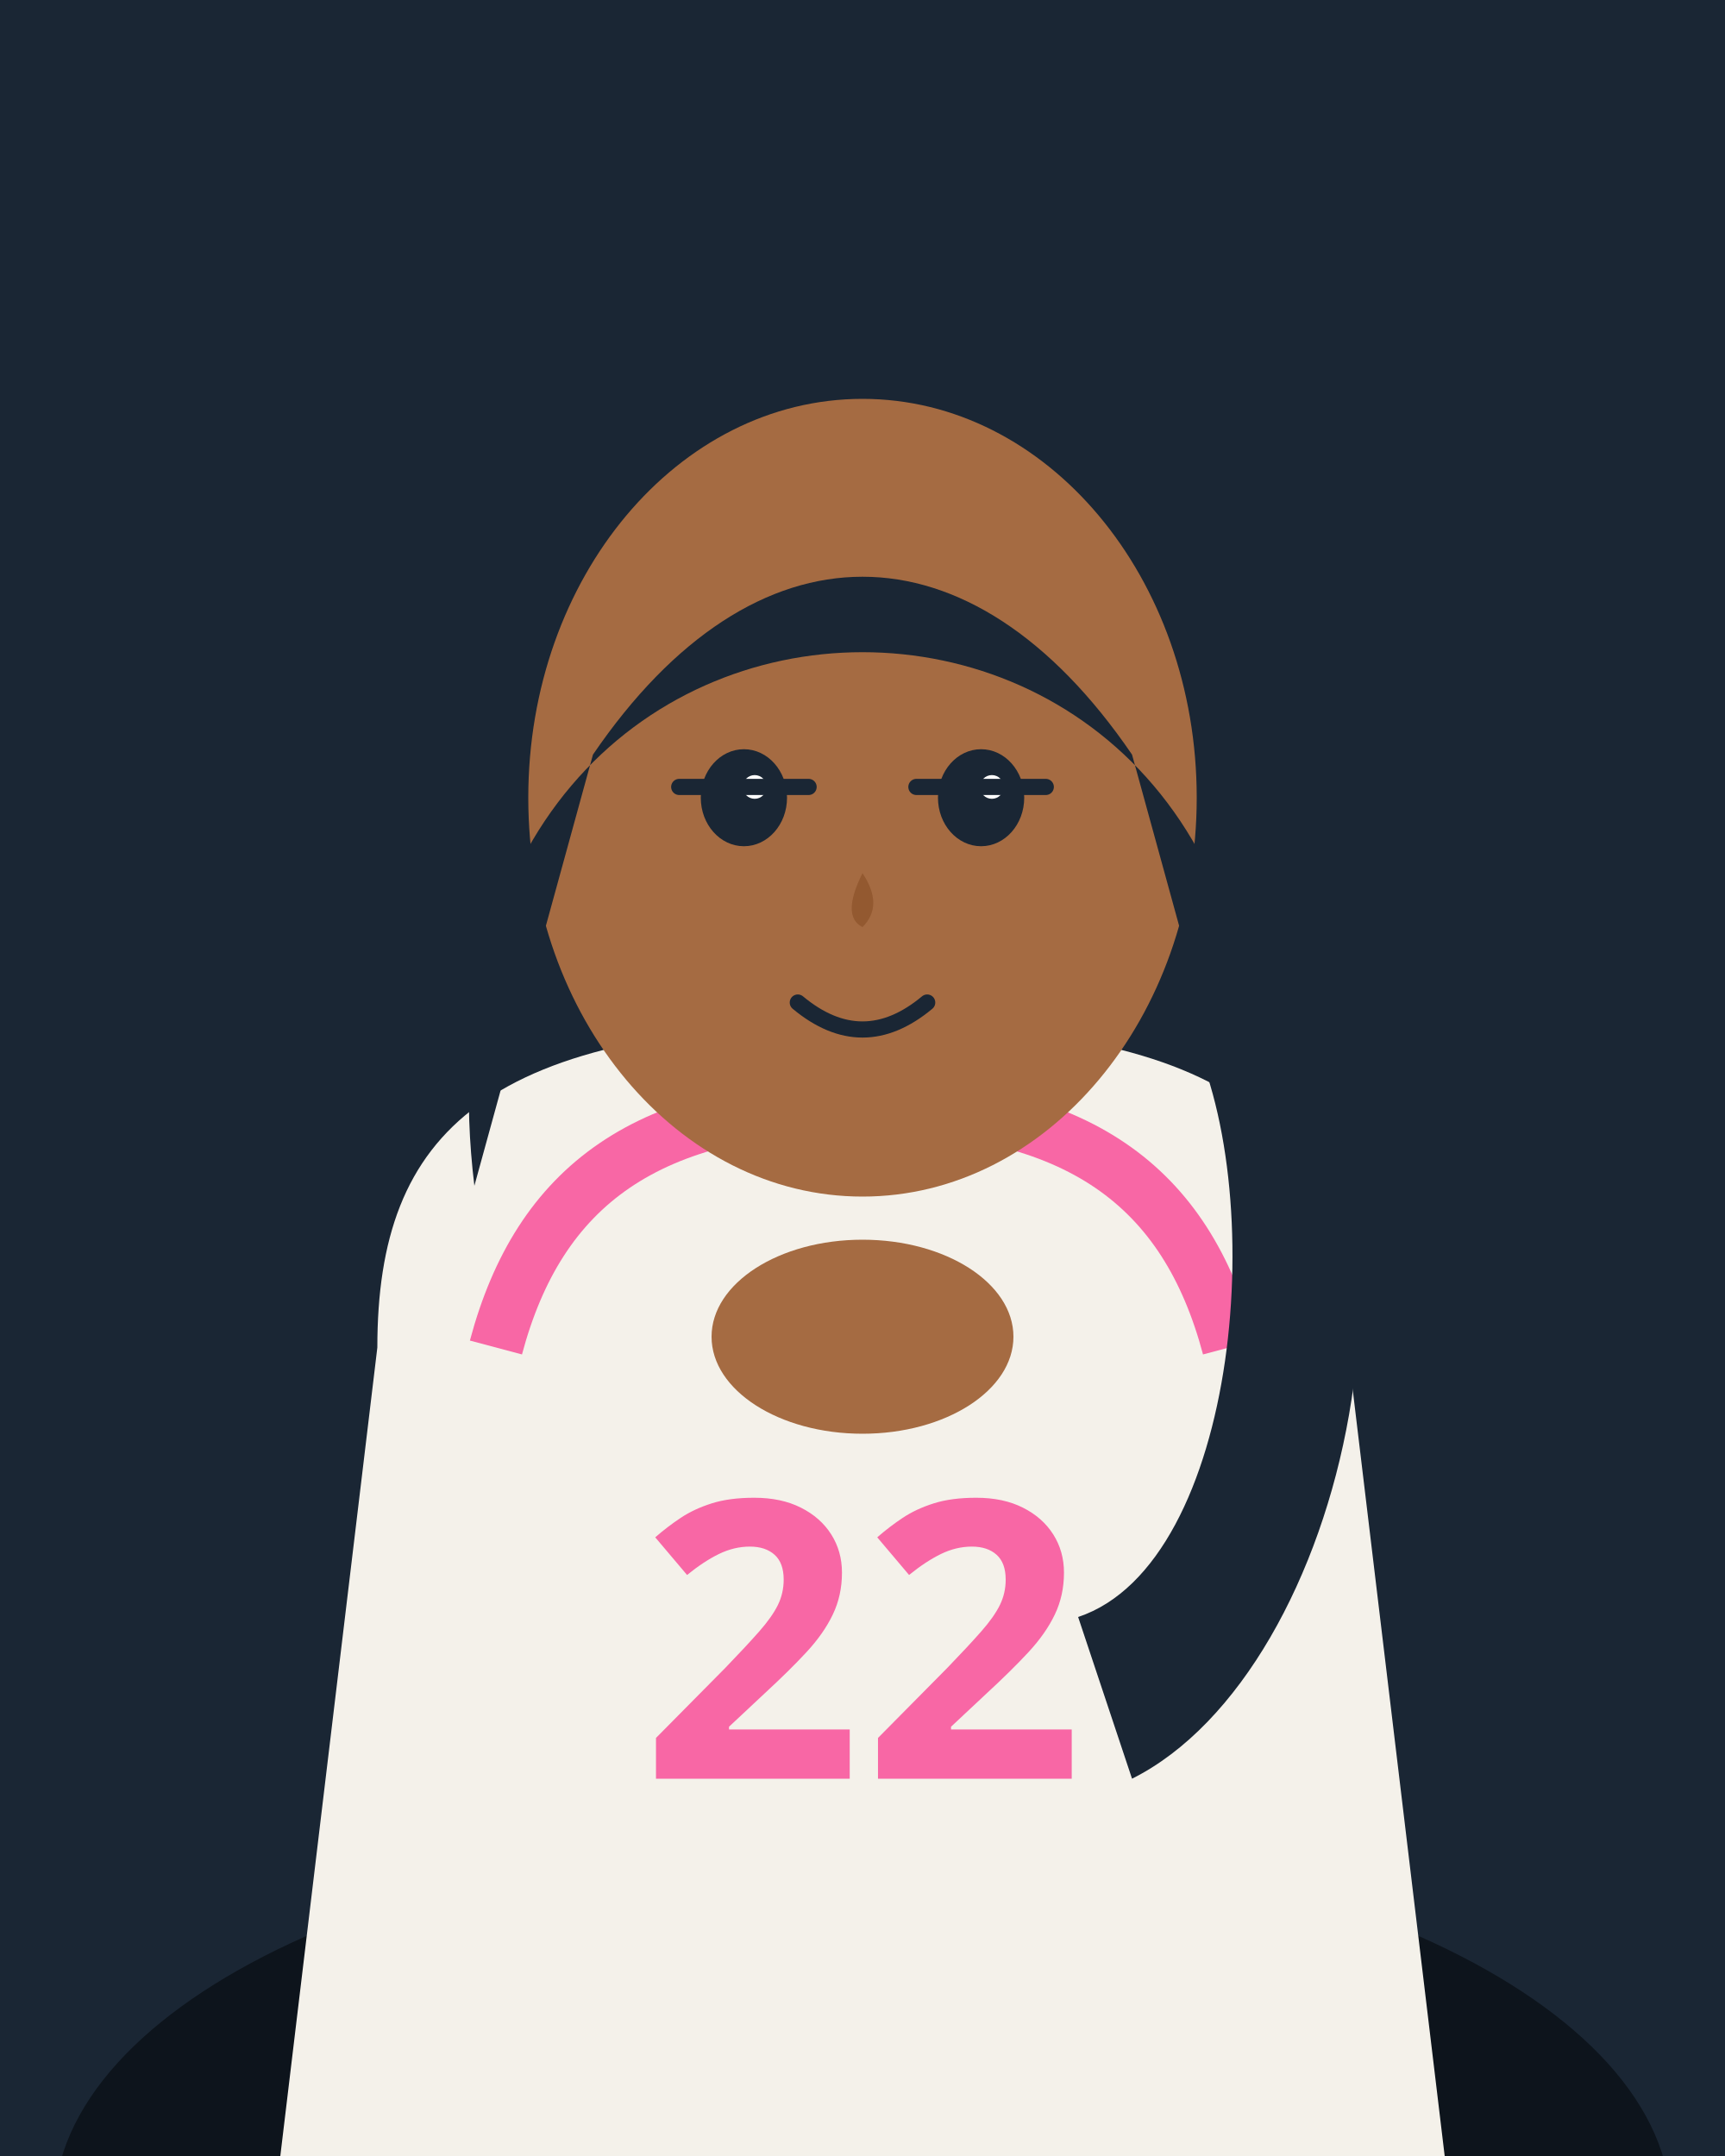
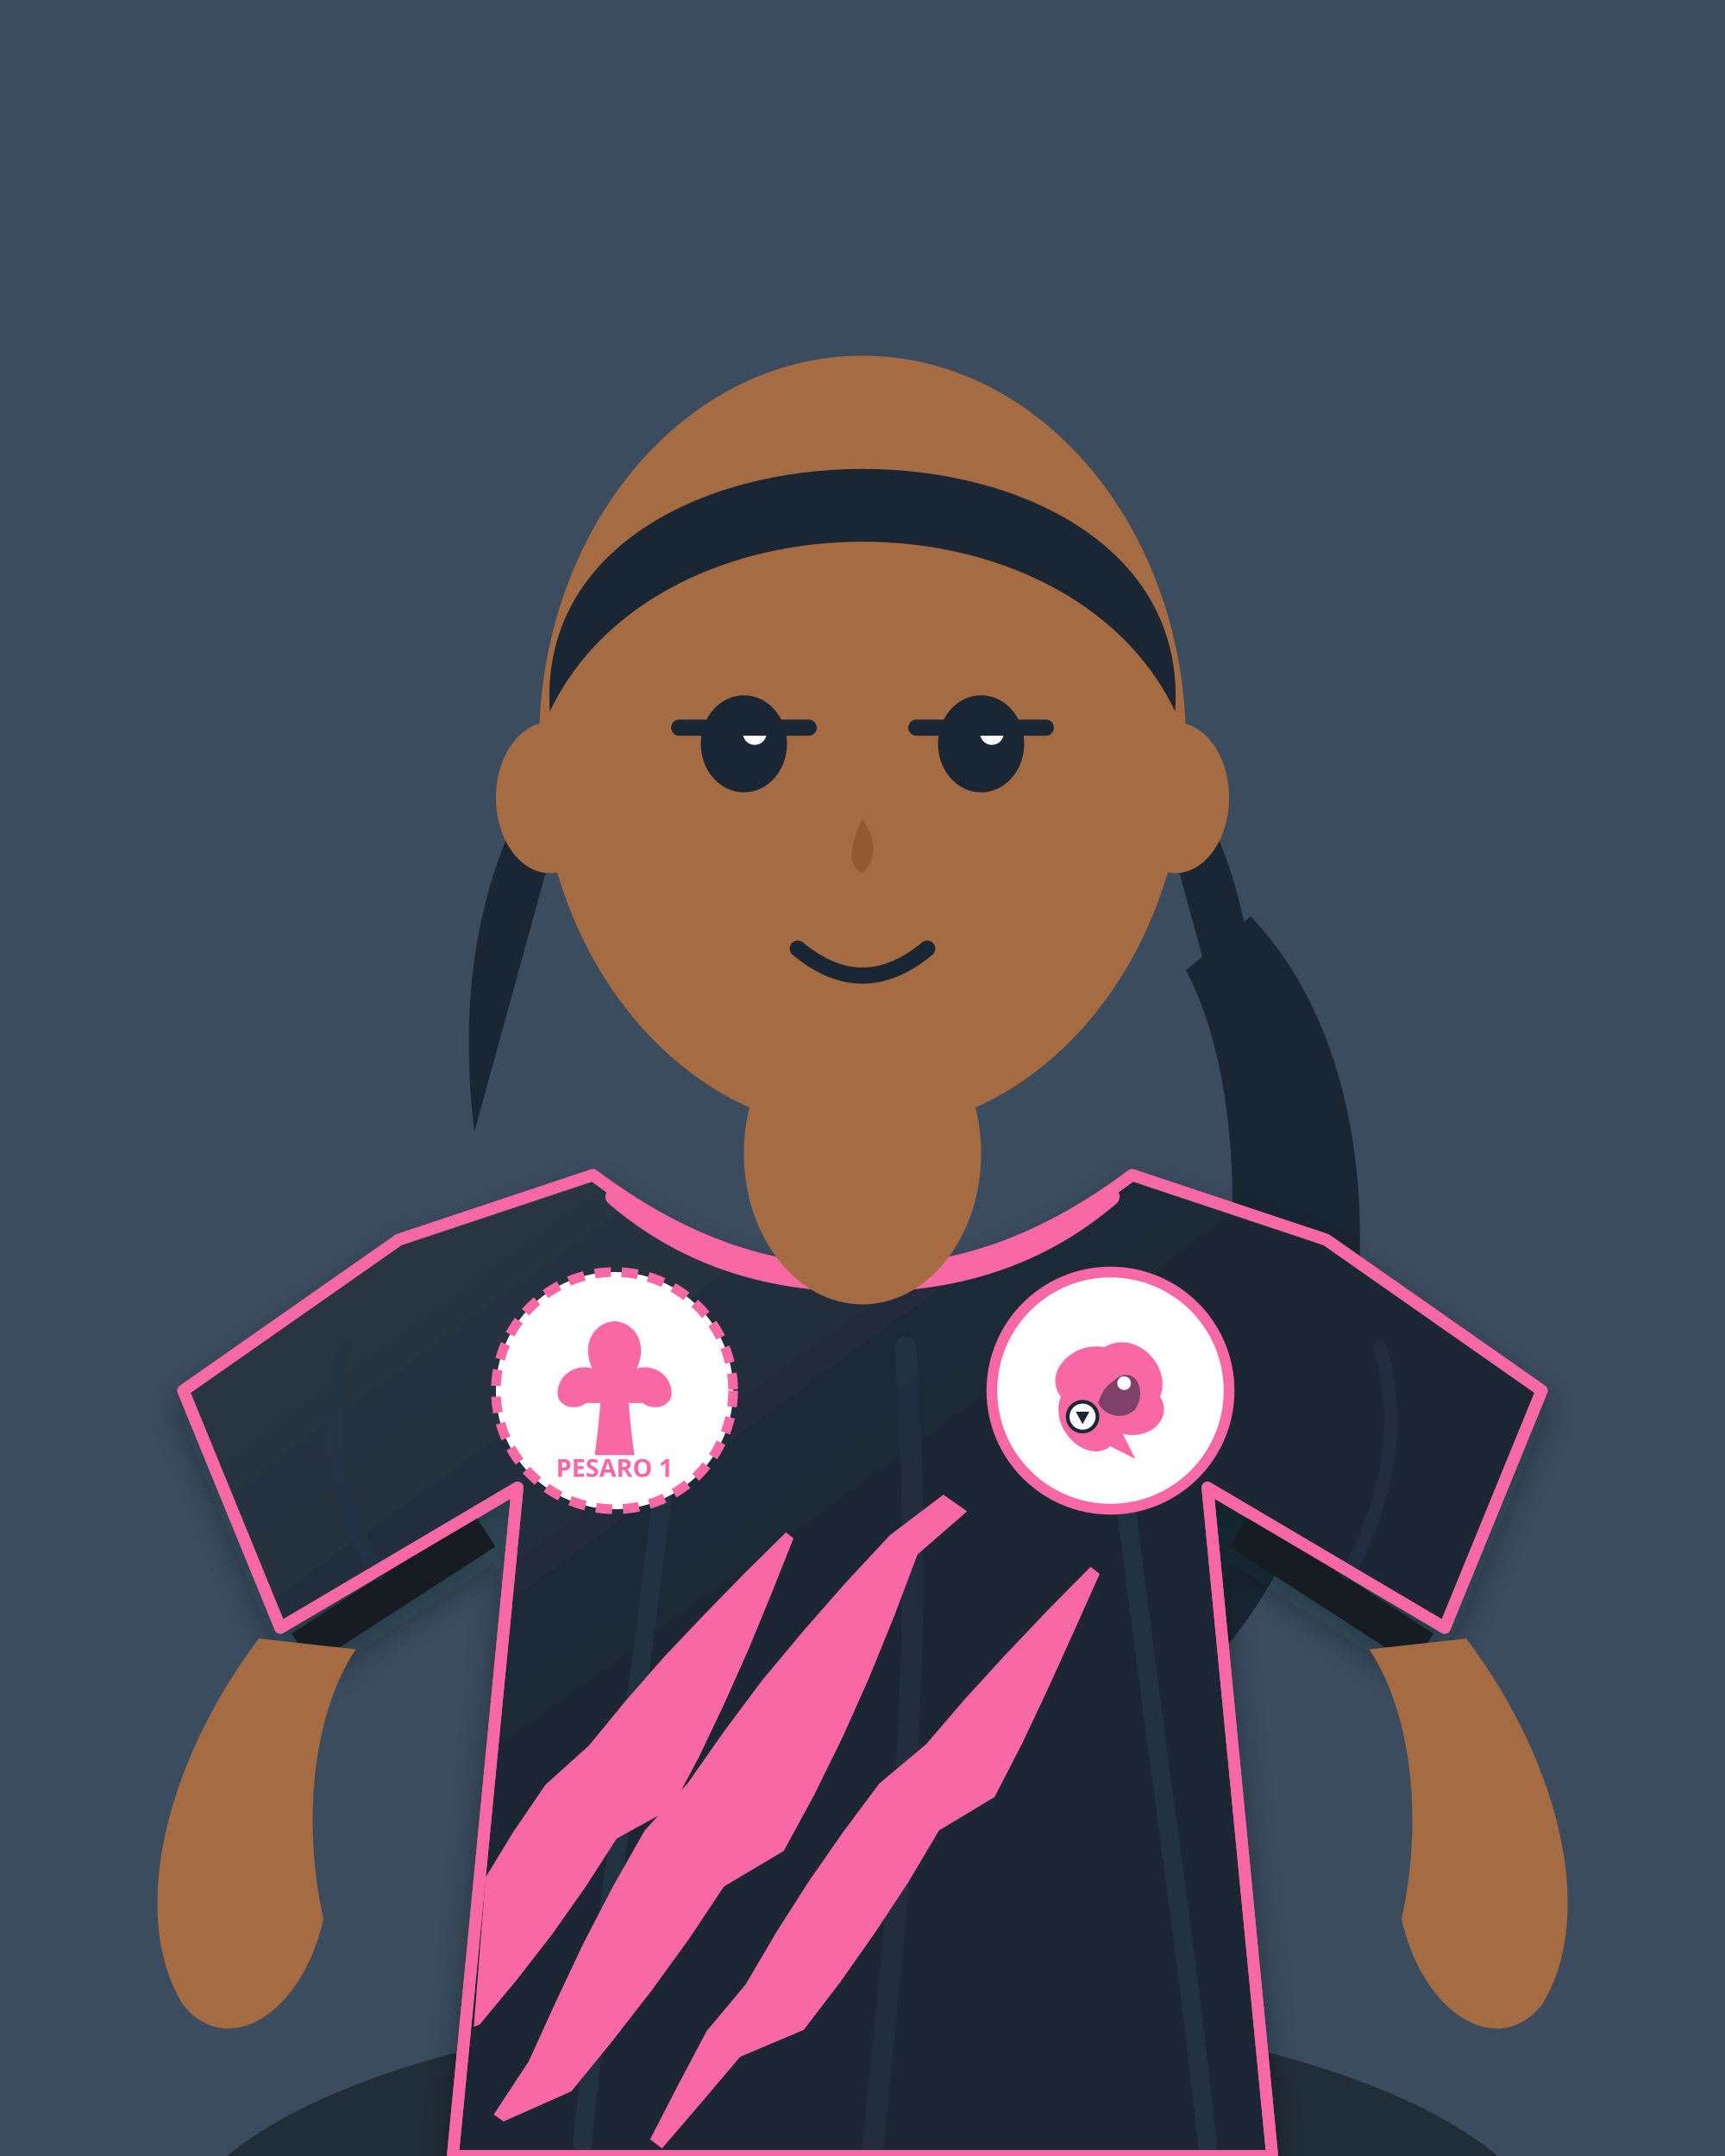
<svg xmlns="http://www.w3.org/2000/svg" viewBox="0 0 320 400" width="320" height="400" role="img" aria-label="">
-   <rect width="320" height="400" fill="#1a2634" />
-   <ellipse cx="160" cy="410" rx="150" ry="70" fill="#0d141c" />
-   <path d="M70 250 C70 210 90 190 160 190 C230 190 250 210 250 250 L268 400 L52 400 Z" fill="#f4f1ea" />
-   <path d="M92 250 C100 220 120 205 160 205 C200 205 220 220 228 250" fill="none" stroke="#f867a5" stroke-width="10" />
-   <text x="160" y="330" text-anchor="middle" font-family="ui-sans-serif, system-ui, sans-serif" font-size="72" font-weight="700" fill="#f867a5">22</text>
-   <ellipse cx="160" cy="248" rx="28" ry="18" fill="#a56b42" />
-   <ellipse cx="160" cy="148" rx="62" ry="74" fill="#a56b42" />
-   <ellipse cx="138" cy="148" rx="8" ry="9" fill="#1a2634" />
-   <ellipse cx="182" cy="148" rx="8" ry="9" fill="#1a2634" />
-   <circle cx="140" cy="146" r="2.2" fill="#ffffff" />
-   <circle cx="184" cy="146" r="2.2" fill="#ffffff" />
-   <path d="M150 146 H126" stroke="#1a2634" stroke-width="3" stroke-linecap="round" />
-   <path d="M170 146 H194" stroke="#1a2634" stroke-width="3" stroke-linecap="round" />
-   <path d="M160 162 q 4 6 0 10 q -4 -2 0 -10" fill="#935930" />
-   <path d="M148 186 Q160 196 172 186" fill="none" stroke="#1a2634" stroke-width="3" stroke-linecap="round" />
-   <path d="M88 220 C72 88 248 88 232 220 L210 140 C180 96 140 96 110 140 Z" fill="#1a2634" />
-   <path d="M232 180 C270 220 250 310 210 330 L200 300 C230 290 236 220 220 190 Z" fill="#1a2634" />
+   <defs>
+     <clipPath id="p-marialaura-22-torso">
+       <path d="M98 248 C120 240 140 246 160 246 C180 246 200 240 222 248 L234 400 L86 400 Z" />
+     </clipPath>
+     <linearGradient id="p-marialaura-22-shine" x1="0" y1="0" x2="1" y2="1">
+       <stop offset="0" stop-color="#ffffff" stop-opacity="0.1" />
+       <stop offset="0.45" stop-color="#ffffff" stop-opacity="0" />
+     </linearGradient>
+     <filter id="p-marialaura-22-soft" x="-10%" y="-10%" width="120%" height="120%">
+       <feDropShadow dx="0" dy="3" stdDeviation="3" flood-color="#0d141c" flood-opacity="0.35" />
+     </filter>
+   </defs>
+   <rect width="320" height="400" fill="#3a4c5e" />
+   <ellipse cx="160" cy="418" rx="128" ry="46" fill="#0d141c" opacity="0.55" />
+   <path d="M88 210 C72 78 248 78 232 210 L210 130 C180 86 140 86 110 130 Z" fill="#1a2634" />
+   <path d="M232 170 C270 210 250 300 210 320 L200 290 C230 280 236 210 220 180 Z" fill="#1a2634" />
+   <g id="kit-body" filter="url(#p-marialaura-22-soft)">
+     <path d="M110 218 C126 230 142 236 160 236 C178 236 194 230 210 218 L246 230 L286 258 L268 302 L224 276 L236 400 L84 400 L96 276 L52 302 L34 258 L74 230 Z" fill="#1a2634" stroke="#f867a5" stroke-width="2.2" stroke-linejoin="round" />
+     <path d="M110 218 C126 230 142 236 160 236 C178 236 194 230 210 218 L246 230 L286 258 L268 302 L224 276 L236 400 L84 400 L96 276 L52 302 L34 258 L74 230 Z" fill="url(#p-marialaura-22-shine)" />
+     <path d="M56 306 L90 284" fill="none" stroke="#121a24" stroke-width="7" stroke-linecap="butt" />
+     <path d="M264 306 L230 284" fill="none" stroke="#121a24" stroke-width="7" stroke-linecap="butt" />
+     <path d="M114 222 C128 234 144 238 160 238 C176 238 192 234 206 222" fill="none" stroke="#f867a5" stroke-width="3.4" stroke-linecap="round" />
+     <path d="M124 268 C118 318 112 358 108 398" fill="none" stroke="#243446" stroke-width="3.5" stroke-linecap="round" opacity="0.7" />
+     <path d="M168 250 C172 310 166 356 162 398" fill="none" stroke="#243446" stroke-width="4" stroke-linecap="round" opacity="0.55" />
+     <path d="M208 272 C214 322 220 360 224 398" fill="none" stroke="#243446" stroke-width="3.5" stroke-linecap="round" opacity="0.7" />
+     <path d="M64 250 Q58 270 70 292" fill="none" stroke="#243446" stroke-width="2.5" stroke-linecap="round" opacity="0.65" />
+     <path d="M256 250 Q262 270 250 292" fill="none" stroke="#243446" stroke-width="2.5" stroke-linecap="round" opacity="0.65" />
+     <g clip-path="url(#p-marialaura-22-torso)" id="claw-slashes" fill="#f867a5">
+       <path d="M70.1 388.1L77.2 380.1L89.0 375.6L95.8 367.4L102.4 358.9L108.6 350.1L114.4 341.1L124.6 335.5L129.7 325.9L134.4 316.0L138.9 305.9L143.1 295.7L147.2 285.4L145.8 284.3L138.1 291.9L130.6 299.6L123.2 307.4L116.1 315.5L109.3 323.8L101.2 331.1L95.2 339.9L89.6 349.1L84.3 358.5L79.3 368.2L72.8 376.7L68.1 386.6Z" />
+       <path d="M93.4 393.6L106.0 388.0L113.5 378.8L120.8 369.4L127.7 359.9L134.3 350.0L145.4 343.4L151.1 332.9L156.4 322.1L161.3 311.1L165.9 299.8L170.2 288.4L179.4 280.4L175.0 277.3L165.1 284.8L157.0 293.5L149.1 302.5L141.5 311.6L134.4 321.1L127.6 330.8L119.6 339.6L113.7 350.0L108.2 360.6L103.1 371.4L98.1 382.4L91.6 392.3Z" />
+       <path d="M122.8 398.6L130.1 390.1L137.3 381.6L149.1 376.6L155.9 367.7L162.3 358.6L168.5 349.2L174.2 339.6L184.5 333.4L189.7 323.3L194.6 312.9L199.3 302.5L204.0 292.0L202.3 290.7L194.4 298.7L186.7 306.8L179.1 315.1L171.8 323.6L163.1 330.9L156.4 339.9L150.0 349.1L144.0 358.5L138.3 368.2L131.1 376.8L125.8 386.8L120.6 396.9Z" />
+     </g>
+     <g id="badge-agesci" transform="translate(114 258)">
+       <circle r="22" fill="#ffffff" stroke="#f867a5" stroke-width="1.8" stroke-dasharray="3 2" />
+       <g transform="scale(1.15)">
+         <path fill="#f867a5" d="M0 -11.2 C3.4 -11 5.4 -7.4 3.6 -3.6 C6.4 -4.4 9.2 -2.4 9.2 0.4 C9.2 2.2 7.2 3.2 5.2 2.4 L2.2 0.6 C2.4 4.2 2.8 7.6 3.2 10.4 H-3.2 C-2.8 7.6 -2.4 4.2 -2.2 0.6 L-5.2 2.4 C-7.2 3.2 -9.2 2.2 -9.2 0.4 C-9.2 -2.4 -6.4 -4.4 -3.6 -3.6 C-5.4 -7.4 -3.4 -11 0 -11.2 Z M-5.6 0.2 H5.6 V2 H-5.6 Z" />
+       </g>
+       <text x="0" y="16" text-anchor="middle" font-size="4.6" font-family="ui-sans-serif, system-ui, sans-serif" font-weight="700" fill="#f867a5">PESARO 1</text>
+     </g>
+     <g id="badge-sacchos" transform="translate(206 258)">
+       <circle r="22" fill="#ffffff" stroke="#f867a5" stroke-width="2" />
+       <g transform="scale(1.15)">
+         <path fill="#f867a5" d="M-1 -7 C4 -10 10 -4 8 1 C10 4 7 8 2 7 L4 11 L0 9 C-4 12 -10 6 -8 1 C-11 -3 -6 -8 -1 -7 Z" />
+         <path fill="#1a2634" d="M1 -2 C4 -4 6 0 4 3 C2 5 -1 4 -2 2 C-1 -1 0 -1 1 -2 Z" opacity="0.55" />
+         <circle cx="2.2" cy="-1.2" r="1.1" fill="#ffffff" />
+         <circle cx="-4.5" cy="4.2" r="2.4" fill="#ffffff" stroke="#1a2634" stroke-width="0.6" />
+         <path fill="#1a2634" d="M-5.6 3.4 L-3.4 3.4 L-4.5 5.4 Z" />
+       </g>
+     </g>
+     <path d="M110 218 C126 230 142 236 160 236 C178 236 194 230 210 218 L246 230 L286 258 L268 302 L224 276 L236 400 L84 400 L96 276 L52 302 L34 258 L74 230 Z" fill="none" stroke="#f867a5" stroke-width="2.2" stroke-linejoin="round" />
+   </g>
+   <path d="M48 304 C30 328 24 356 34 372 C42 382 56 374 60 356 C56 338 58 318 66 306 Z" fill="#a56b42" />
+   <path d="M272 304 C290 328 296 356 286 372 C278 382 264 374 260 356 C264 338 262 318 254 306 Z" fill="#a56b42" />
+   <ellipse cx="160" cy="214" rx="22" ry="28" fill="#a56b42" />
+   <ellipse cx="102" cy="148" rx="10" ry="14" fill="#a56b42" />
+   <ellipse cx="218" cy="148" rx="10" ry="14" fill="#a56b42" />
+   <ellipse cx="160" cy="138" rx="60" ry="72" fill="#a56b42" />
+   <ellipse cx="138" cy="138" rx="8" ry="9" fill="#1a2634" />
+   <ellipse cx="182" cy="138" rx="8" ry="9" fill="#1a2634" />
+   <circle cx="140" cy="136" r="2.2" fill="#ffffff" />
+   <circle cx="184" cy="136" r="2.2" fill="#ffffff" />
+   <path d="M150 135 H126" stroke="#1a2634" stroke-width="3" stroke-linecap="round" />
+   <path d="M170 135 H194" stroke="#1a2634" stroke-width="3" stroke-linecap="round" />
+   <path d="M160 152 q 4 6 0 10 q -4 -2 0 -10" fill="#935930" />
+   <path d="M148 176 Q160 186 172 176" fill="none" stroke="#1a2634" stroke-width="3" stroke-linecap="round" />
+   <path d="M102 132 C98 72 222 72 218 132 C198 90 122 90 102 132 Z" fill="#1a2634" />
</svg>
